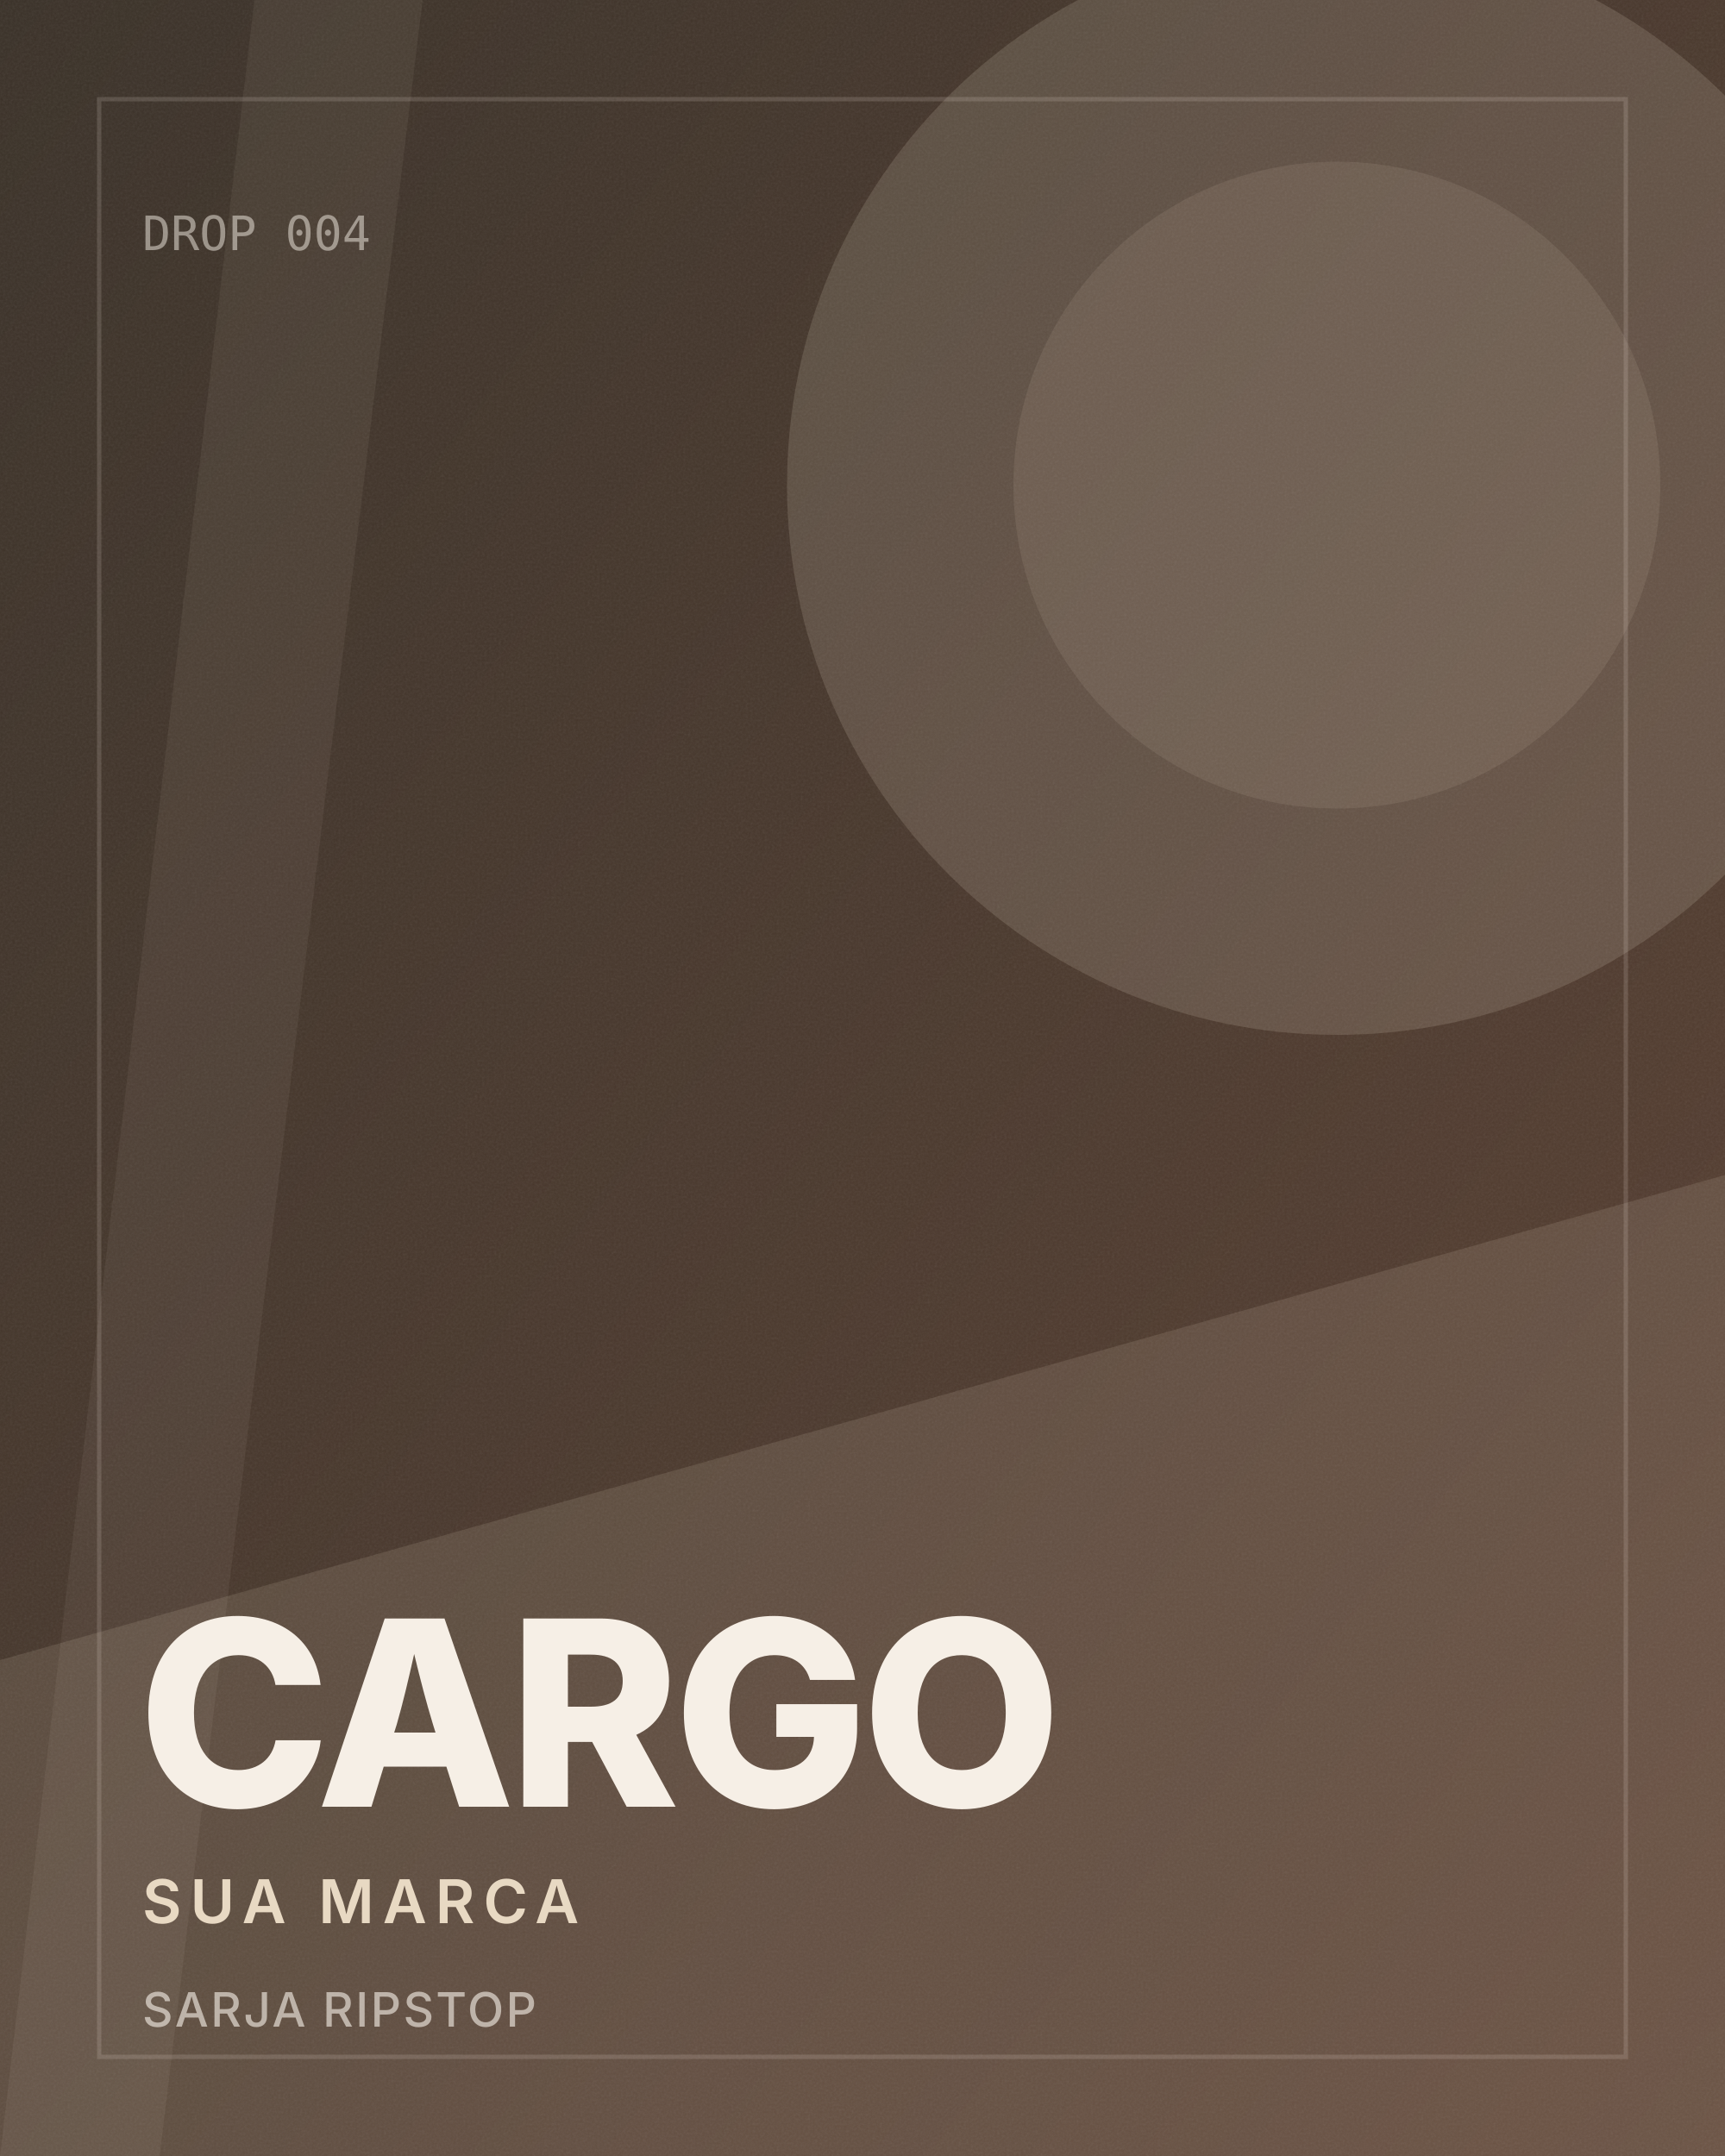
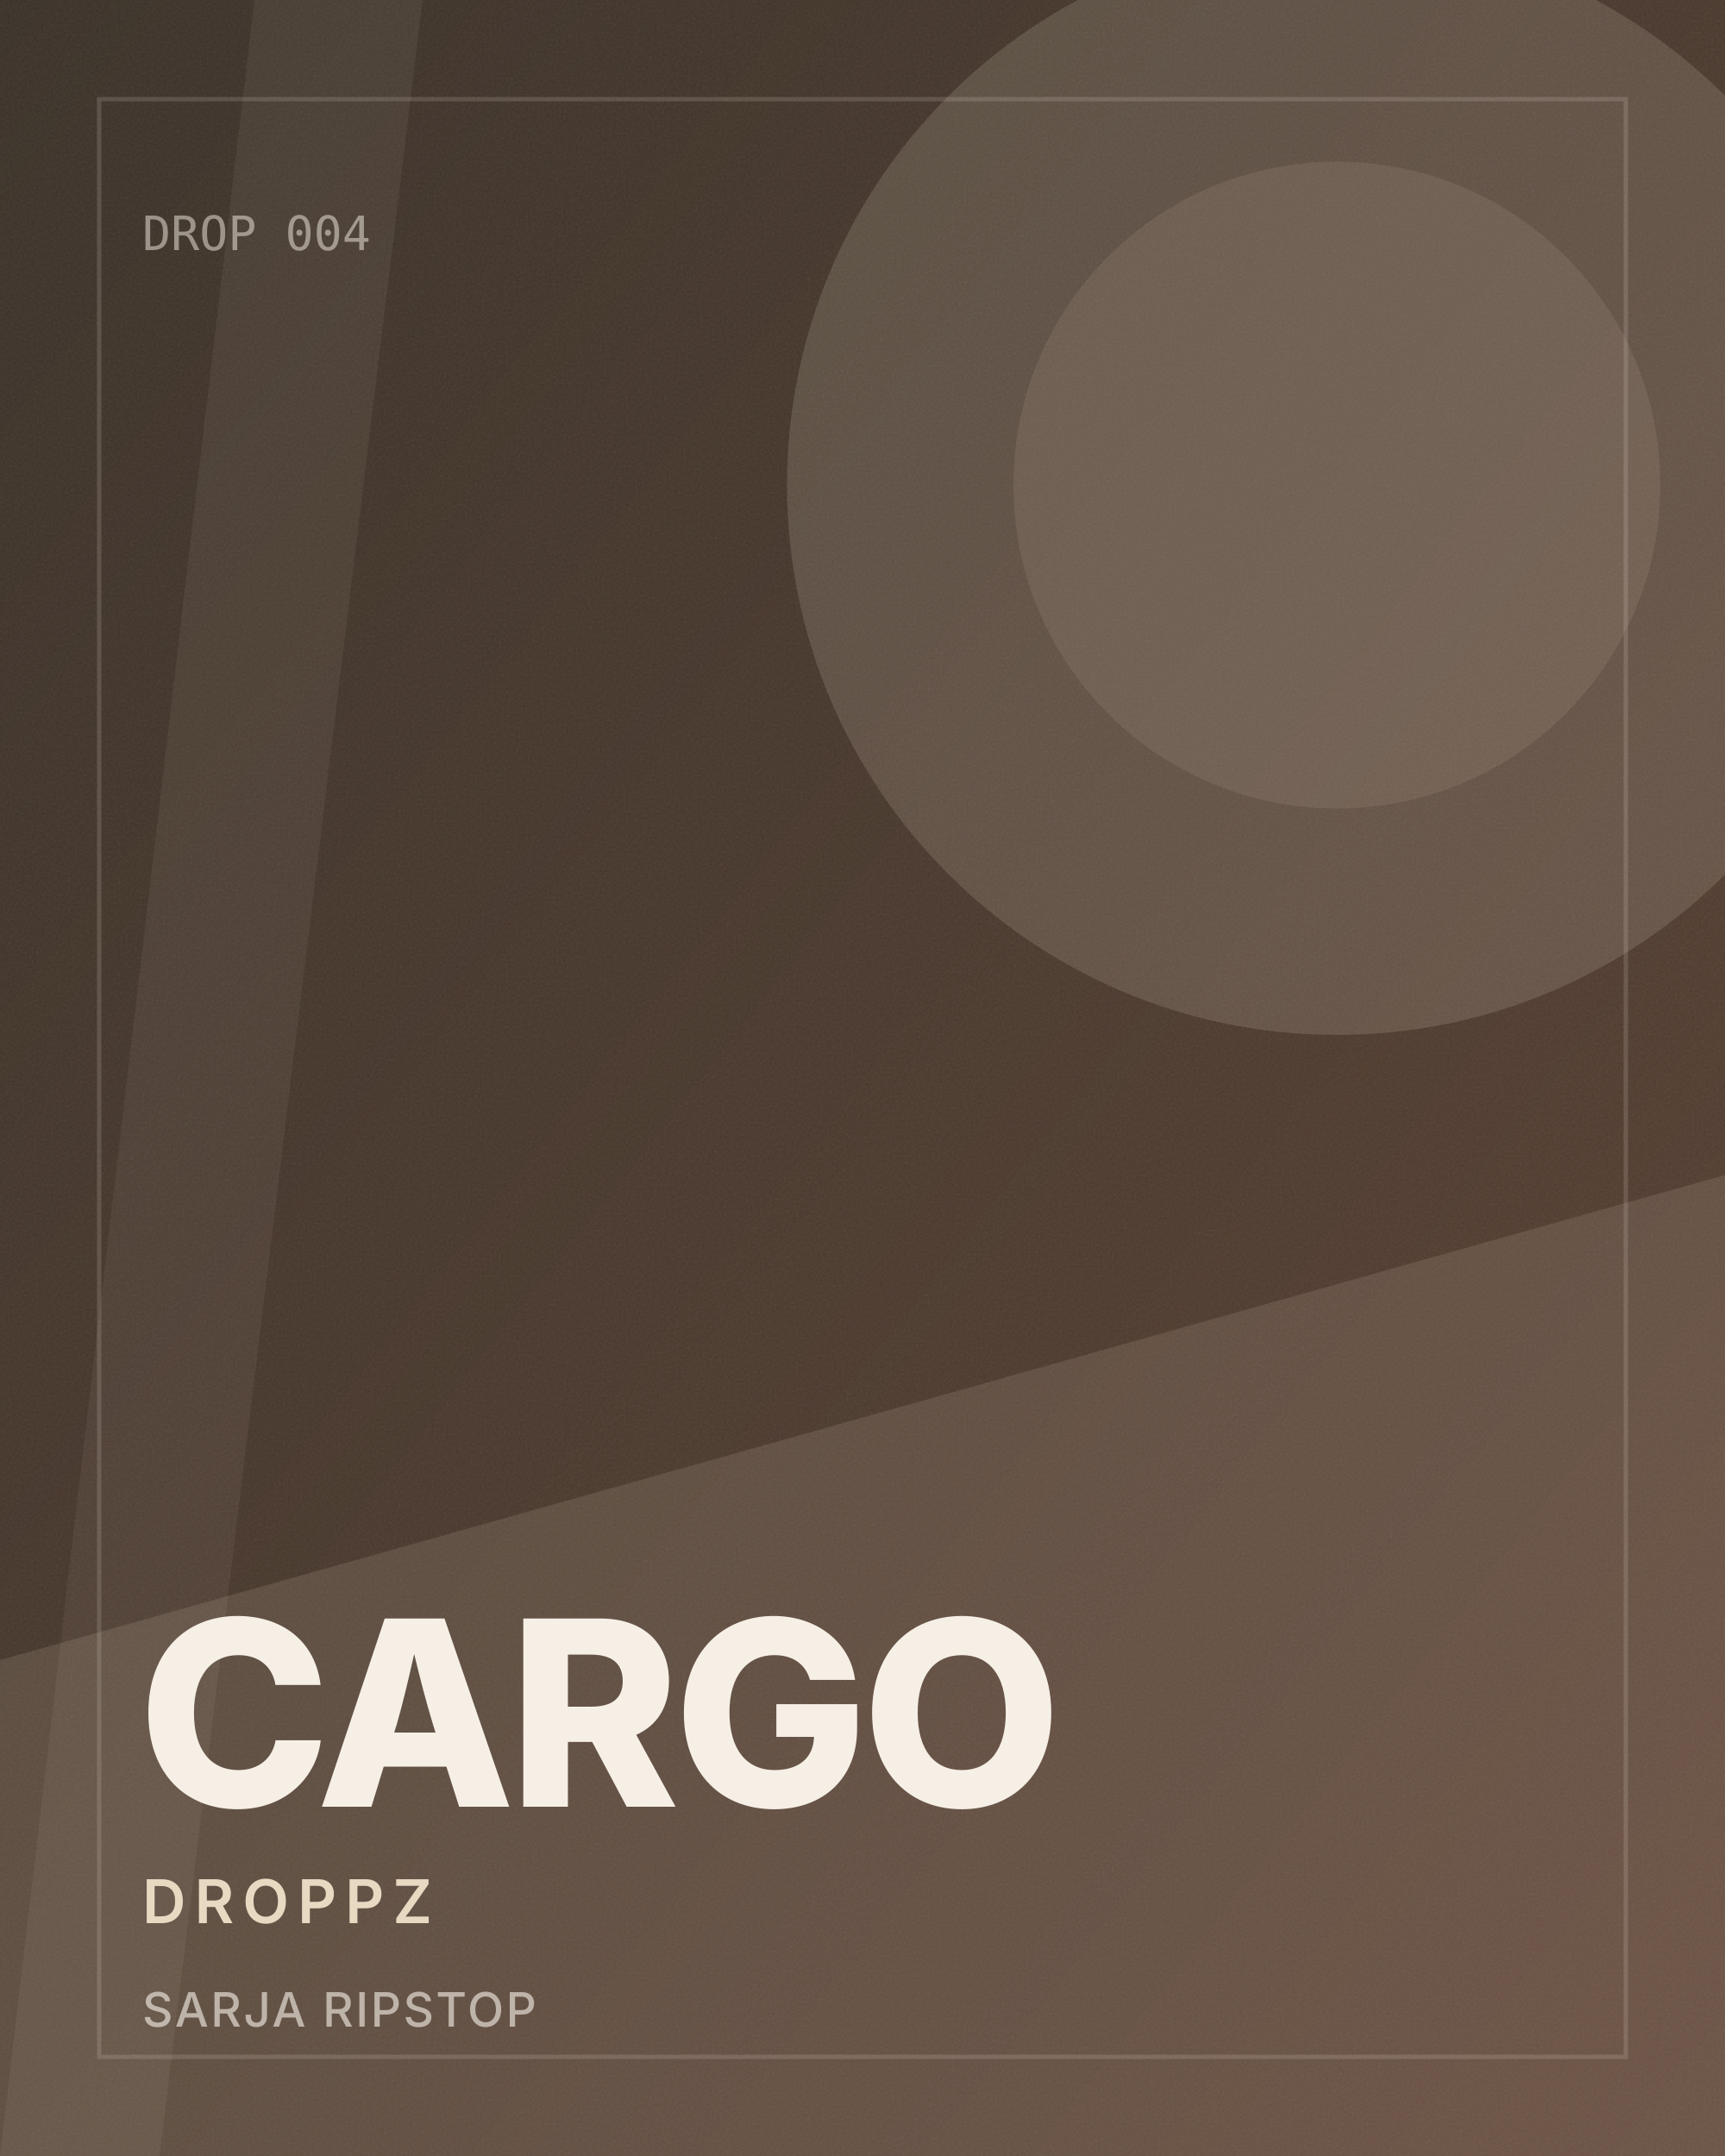
- <svg xmlns="http://www.w3.org/2000/svg" viewBox="0 0 800 1000" width="800" height="1000" role="img" aria-label="CARGO — SUA MARCA">
+ <svg xmlns="http://www.w3.org/2000/svg" viewBox="0 0 800 1000" width="800" height="1000" role="img" aria-label="CARGO — DROPPZ">
  <defs>
    <linearGradient id="bg" x1="0" y1="0" x2="1" y2="1">
      <stop offset="0" stop-color="#3a3128" />
      <stop offset="1" stop-color="#5a4032" />
    </linearGradient>
    <filter id="grao" x="0" y="0" width="100%" height="100%">
      <feTurbulence type="fractalNoise" baseFrequency="0.9" numOctaves="4" stitchTiles="stitch" />
      <feColorMatrix type="saturate" values="0" />
    </filter>
  </defs>
  <rect width="800" height="1000" fill="url(#bg)" />
  <circle cx="620" cy="225" r="255" fill="#e8d9c3" opacity="0.16" />
  <circle cx="620" cy="225" r="150" fill="#e8d9c3" opacity="0.1" />
  <path d="M0 770 L800 545 L800 1000 L0 1000 Z" fill="#e8d9c3" opacity="0.13" />
  <path d="M118 0 L196 0 L74 1000 L0 1000 Z" fill="#e8d9c3" opacity="0.07" />
  <rect width="800" height="1000" filter="url(#grao)" opacity="0.09" />
  <text x="64" y="838" font-family="Inter, Segoe UI, Helvetica, Arial, sans-serif" font-size="120" font-weight="800" letter-spacing="-3" fill="#f6efe6">CARGO</text>
-   <text x="66" y="892" font-family="Inter, Segoe UI, Helvetica, Arial, sans-serif" font-size="28" font-weight="600" letter-spacing="4" fill="#e8d9c3">SUA MARCA</text>
+   <text x="66" y="892" font-family="Inter, Segoe UI, Helvetica, Arial, sans-serif" font-size="28" font-weight="600" letter-spacing="4" fill="#e8d9c3">DROPPZ</text>
  <text x="66" y="940" font-family="Inter, Segoe UI, Helvetica, Arial, sans-serif" font-size="22" font-weight="500" letter-spacing="1" fill="#f6efe6" opacity="0.62">SARJA RIPSTOP</text>
  <text x="66" y="116" font-family="ui-monospace, Consolas, monospace" font-size="22" fill="#f6efe6" opacity="0.5">DROP 004</text>
  <rect x="46" y="46" width="708" height="908" fill="none" stroke="#f6efe6" stroke-opacity="0.15" stroke-width="2" />
</svg>
